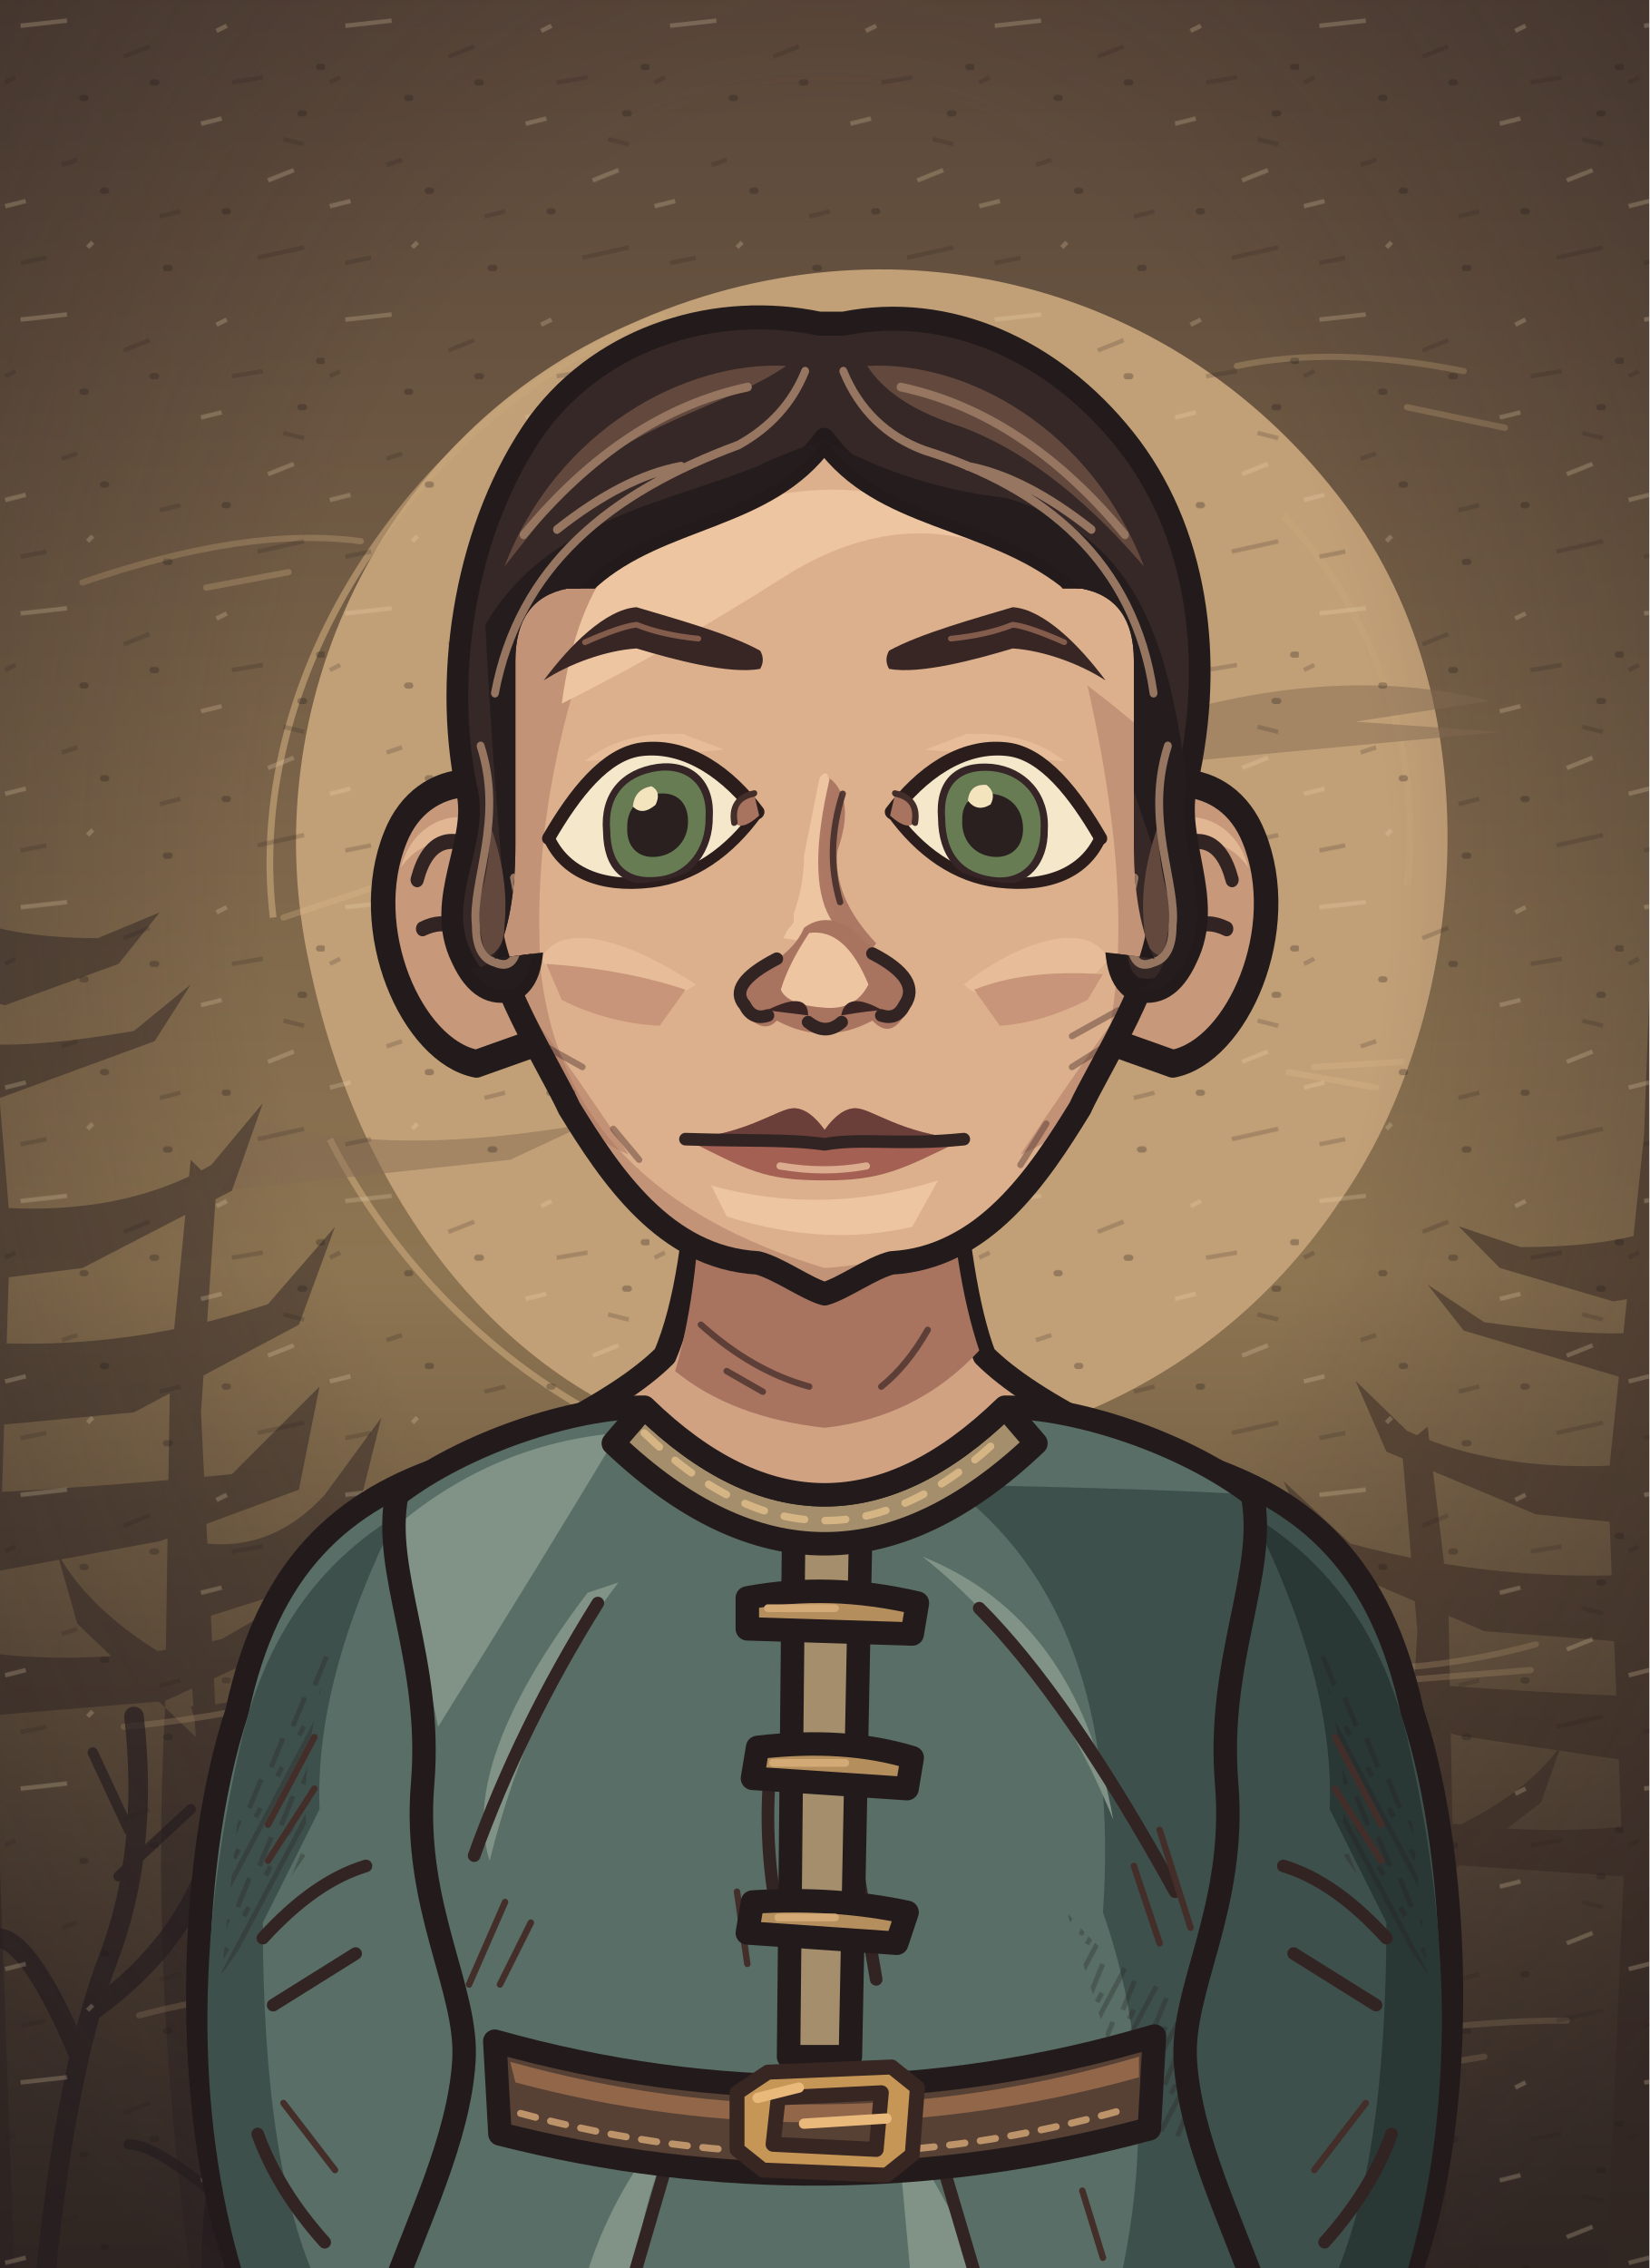
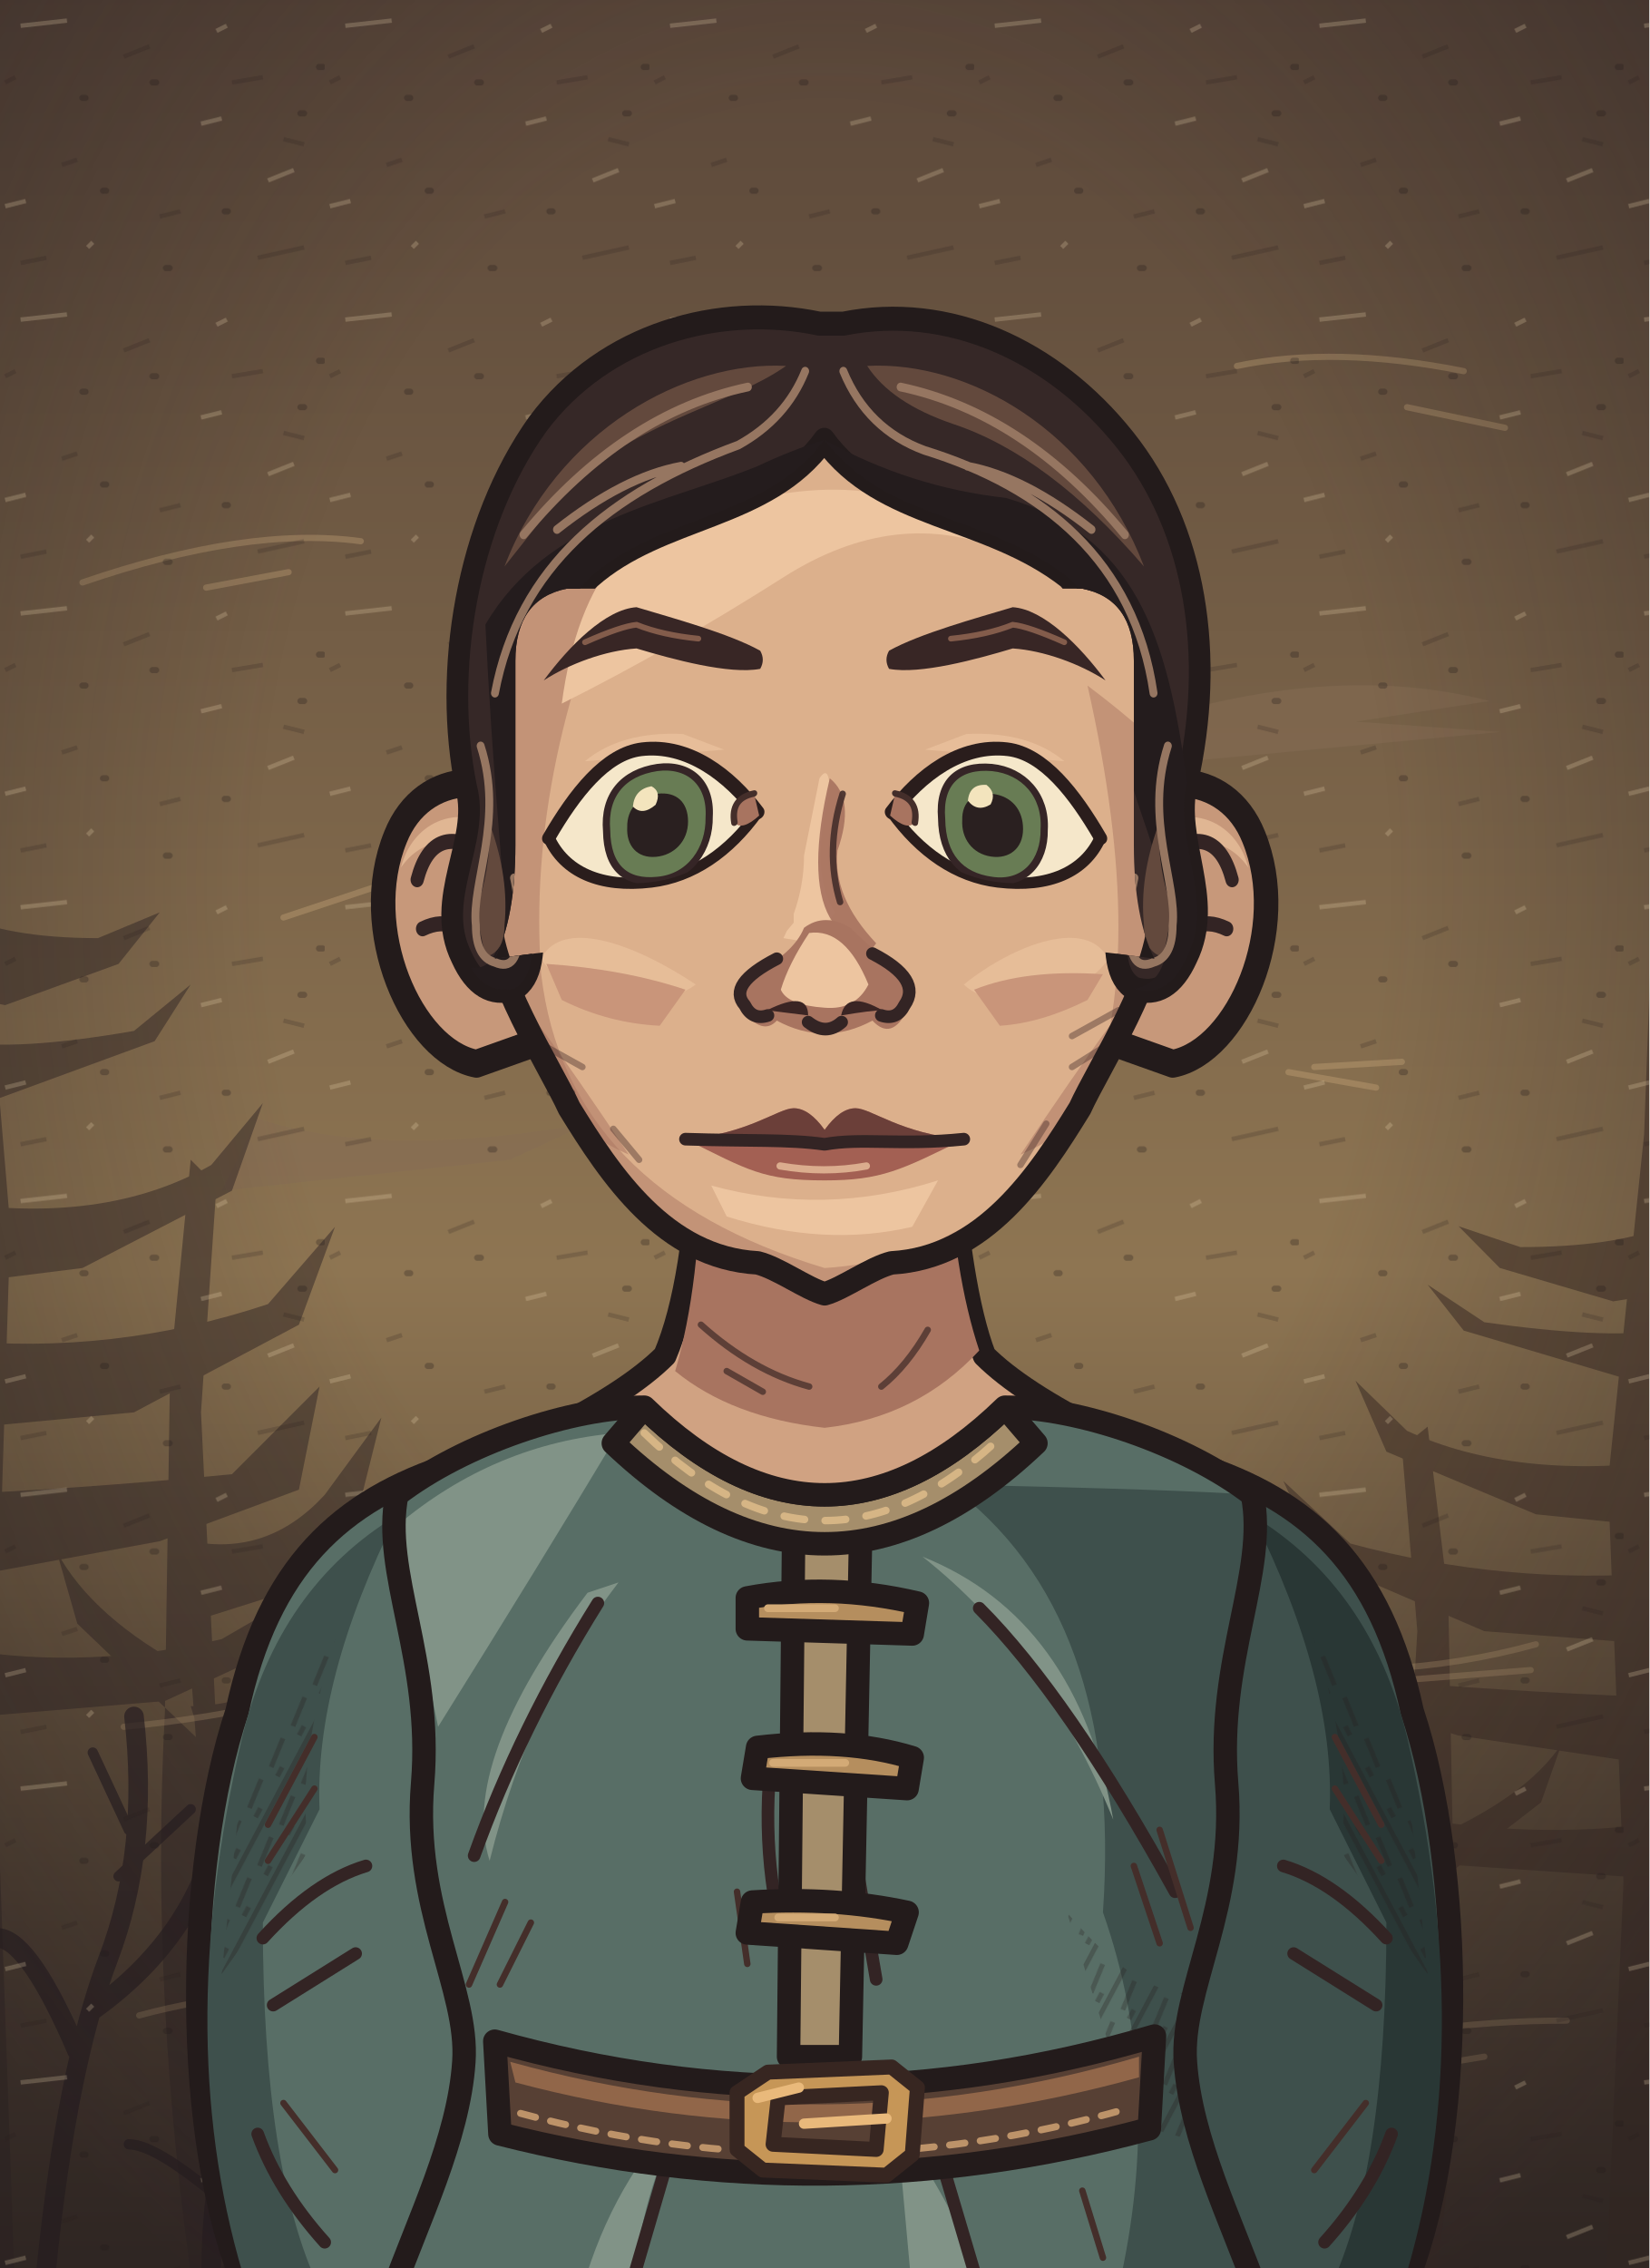
<svg xmlns="http://www.w3.org/2000/svg" xmlns:xlink="http://www.w3.org/1999/xlink" aria-labelledby="title" width="320" height="440" viewBox="0 0 320 440" role="img">
  <defs>
    <style>
      .edge {stroke:#231b1b;stroke-width:4.55;stroke-linecap:round;stroke-linejoin:round}
      .seam {fill:none;stroke:#332424;stroke-width:2.45;stroke-linecap:round;stroke-linejoin:round}
      .etch {fill:none;stroke:#442e2a;stroke-width:1.25;stroke-linecap:round}
      .hair-line {fill:none;stroke:#967661;stroke-width:1.45;stroke-linecap:round}
      .white {fill:#f5e7ca;stroke:#2a1d1c;stroke-width:2.65;stroke-linejoin:round}
      .label {fill:#efdfc1;font:600 20px Georgia,serif}
      .muted {fill:#b8aa96;font:13px 'Segoe UI',sans-serif}
      .section {fill:#dcbb8e;font:600 14px 'Segoe UI',sans-serif}
    </style>
    <linearGradient id="umber" x2="0" y2="1" gradientUnits="objectBoundingBox">
      <stop stop-color="#594639" />
      <stop offset=".56" stop-color="#8e7552" />
      <stop offset="1" stop-color="#3c3029" />
    </linearGradient>
    <linearGradient id="ash" x2="0" y2="1" gradientUnits="objectBoundingBox">
      <stop stop-color="#3b423d" />
      <stop offset=".56" stop-color="#7a7d67" />
      <stop offset="1" stop-color="#242b28" />
    </linearGradient>
    <linearGradient id="rose" x2="0" y2="1" gradientUnits="objectBoundingBox">
      <stop stop-color="#51404a" />
      <stop offset=".56" stop-color="#8a6972" />
      <stop offset="1" stop-color="#372c33" />
    </linearGradient>
    <pattern id="paper-grain" width="63" height="57" patternUnits="userSpaceOnUse">
      <path d="M1 16l2-1m21-4 5-2m16 7 6-1M12 32l3-1m16 11 4-1m20-14 4 1M4 51l5-1m41 0 9-2" fill="none" stroke="#231a1b" stroke-width=".85" opacity=".19" />
      <path d="M4 5l9-1m29 2 2-1M1 40l4-1m12 9 1-1m21-23 4-1m9 12 5-2" fill="none" stroke="#f0dbb5" stroke-width=".85" opacity=".23" />
      <path d="M16 19h.6m13-3h.7m28 6h.7m-39 15h.6m23 4h.6m-12 11h.7m29-39h.7" fill="none" stroke="#21191a" stroke-width="1.2" opacity=".28" stroke-linecap="round" />
    </pattern>
    <pattern id="ink-lines" width="7" height="9" patternUnits="userSpaceOnUse" patternTransform="rotate(28)">
      <path d="M1 -2V10m2.8-8 .6 6m1.9-1v5" stroke="#271d1d" stroke-width=".95" fill="none" opacity=".65" />
    </pattern>
    <radialGradient id="vignette" cx=".5" cy=".39" r=".72">
      <stop offset=".47" stop-color="#20191c" stop-opacity="0" />
      <stop offset="1" stop-color="#20191c" stop-opacity=".48" />
    </radialGradient>
    <g id="firs" fill="currentColor">
      <path d="M10 439Q15 379 12 300L9 220 15 146 15 54 19 80 21 147 28 230 25 326 29 439Z" />
      <path d="M17 169Q27 174 45 174L57 169 49 179 27 187 17 185                M18 194Q29 196 52 192L63 183 56 194 26 205 16 207                M15 225Q46 230 67 218L77 206 71 223 42 238 18 241                M17 252Q48 255 78 245L91 230 84 249 52 266 20 269                M14 282Q40 281 71 278L88 261 84 281 57 291 19 298                M19 312Q43 316 69 310L88 299 84 310 58 322 22 325" />
      <path d="M6 312 0 315V284L11 285M0 266 13 270V250L0 249M0 220 15 221 15 206 0 202                M0 180 16 181V167L0 165M0 141 15 150V138L0 133M0 112 17 127V118L0 104" />
      <path d="M64 440Q55 380 58 324L59 258 63 217 68 222 65 266 68 328 76 440Z                M63 291Q78 294 89 282L100 267 96 283 81 301 62 307                M63 323Q80 323 106 304L98 321 68 339                M63 316Q44 306 37 293L41 307 64 329Z" />
    </g>
    <g id="brambles" fill="none" stroke="currentColor" stroke-linecap="round" stroke-linejoin="round">
      <path stroke-width="3.8" d="M9 440Q13 401 21 380T26 333m-8 57Q39 375 43 352m-28 46Q6 377 0 376M41 440Q41 402 63 385m-20 44q26-6 39-30" />
      <path stroke-width="2" d="M23 364l14-13m-12 4-7-15m20 29 17-4m-15-1 1-11m13 49 2-17m2 14 18-5m-34 32q-12-10-17-10" />
    </g>
    <g id="night-scratches" fill="none" stroke="currentColor" stroke-width="1.2" stroke-linecap="round">
      <path d="M16 113q32-11 54-8m-30 9 16-3m184-40q19-4 44 1m-11 7 19 4                M24 335q33-3 68-16m-44 16 26-4m164-9q31 5 60-3m-39 8 38-3                M27 391q22-6 52-5m168 14q28-8 57-8m-40 11 24-4                M55 178l18-6m177 36 17 3m-12-4 17-1" />
    </g>
    <g id="shirt-setting">
      <rect width="320" height="440" fill="url(#umber)" />
-       <path d="M60 187C49 137 74 84 122 63c51-23 107-8 139 35 30 40 23 101-1 135-24 36-65 54-110 49-44-4-79-42-90-95Z" fill="#c2a077" />
-       <path d="M53 178C47 128 84 78 129 61m-65 160c22 43 65 68 103 66m82-187c19 20 27 48 24 72" fill="none" stroke="#c6a578" stroke-width="1.3" opacity=".65" />
      <path d="M50 217q24 8 64 1l-15 7-56 6m176-90q39-13 70-5l-26 4 28 2-64 6" fill="#856c54" opacity=".5" />
      <use xlink:href="#firs" style="color:#342827" opacity=".52" transform="translate(-26 8)" />
      <use xlink:href="#firs" style="color:#413128" opacity=".58" transform="translate(340 101) scale(-1 .81)" />
      <use xlink:href="#night-scratches" style="color:#dfbb87" opacity=".28" />
      <use xlink:href="#brambles" style="color:#291f22" opacity=".71" />
      <rect width="320" height="440" fill="url(#vignette)" />
      <rect width="320" height="440" fill="url(#paper-grain)" />
    </g>
    <g id="armor-setting">
      <rect width="320" height="440" fill="url(#ash)" />
-       <path d="M48 164c1-51 34-91 83-101 48-11 98 1 130 36 37 39 36 93 8 136-20 30-75 59-121 49-56-12-101-60-100-120Z" fill="#a5a48a" />
-       <path d="M54 144q8-48 53-66m108 5c39 15 61 39 68 68m-44 107q-41 31-93 30" fill="none" stroke="#bec0a0" stroke-width="1.2" opacity=".56" />
      <path d="M42 173q49-4 68 3l-43 6 25 3-49 4m151 35q47 10 104-6l-26 14-62 8Z" fill="#707764" opacity=".48" />
      <use xlink:href="#firs" style="color:#27312c" opacity=".64" transform="translate(-36 30)" />
      <use xlink:href="#firs" style="color:#303833" opacity=".75" transform="translate(324 45) scale(-.86 1.03)" />
      <use xlink:href="#brambles" style="color:#252a27" opacity=".62" transform="translate(319 10) scale(-1 1)" />
      <use xlink:href="#night-scratches" style="color:#d8d8a9" opacity=".28" transform="translate(-2 21)" />
      <rect width="320" height="440" fill="url(#vignette)" />
      <rect width="320" height="440" fill="url(#paper-grain)" />
    </g>
    <g id="woman-setting">
      <rect width="320" height="440" fill="url(#rose)" />
-       <path d="M56 160C60 107 95 74 142 65c47-9 100 15 121 50 23 39 19 90-12 126-31 39-73 55-115 44-52-13-85-74-80-125Z" fill="#b18b83" />
-       <path d="M61 126c15-36 40-55 84-63m97 38c27 25 36 61 29 98m-201 25q14 29 42 47" fill="none" stroke="#d0a69a" stroke-width="1.2" opacity=".58" />
      <path d="M44 235q40-4 76-1l-20 6-36 2 19 3-44 5m183-50q35 3 60-3l-24 9-31 2" fill="#775d65" opacity=".6" />
      <use xlink:href="#firs" style="color:#3b2b34" opacity=".58" transform="translate(-20 84) scale(.86 .91)" />
      <use xlink:href="#firs" style="color:#3d2e39" opacity=".68" transform="translate(327 54) scale(-.85 .98)" />
      <path d="M300 440q-2-82-6-173l-9-103 7-35 12 42 9 98 7 171Z                M294 195q-10-18-25-24l-15-1 13-4 11 2 18 15                M285 162q-13-22-34-27l-7 4 7-11 17 4 20 17                M303 242q-18-23-36-27l-13 3 15-9 11 2 21 15" fill="#3a2b33" opacity=".64" />
      <use xlink:href="#brambles" style="color:#2d2229" opacity=".8" transform="translate(12 6)" />
      <use xlink:href="#night-scratches" style="color:#e1b8a8" opacity=".28" transform="translate(0 7)" />
      <rect width="320" height="440" fill="url(#vignette)" />
      <rect width="320" height="440" fill="url(#paper-grain)" />
    </g>
    <pattern id="mail-rings" width="14" height="13" patternUnits="userSpaceOnUse" patternTransform="rotate(-7)">
      <path d="M-1 2q3-3 6 0 1 3-2 5Q0 8-1 5M6 2q3-3 6 0 1 3-2 5Q7 8 6 5M3 8q3-3 6 0 1 3-2 5-3 1-4-2M10 8q3-3 6 0" fill="none" stroke="#2d2c28" stroke-width="1.6" stroke-linecap="round" />
      <path d="M-.5 4q1.5-2 3-1m5 1q1.4-2 3-1M4 10q1.5-2 3-1m4 1q1.4-2 3-1" fill="none" stroke="#9a9b87" stroke-width="1.12" opacity=".78" stroke-linecap="round" />
    </pattern>
    <pattern id="armor-plates" width="47" height="24" patternUnits="userSpaceOnUse" patternTransform="translate(4 4) rotate(2)">
      <path d="M1 0l21 .7 1 18-3 3-17-1-1-4Zm24 1 19-1 2 15-3 7-19-2Z" fill="#85867a" stroke="#352e2a" stroke-width="1.75" stroke-linejoin="round" />
      <path d="M2 2l18 .2-.2 4L5 7 4 17Zm24 0 16-1 1 4-14 2-3 10Z" fill="#a9a58d" />
      <path d="M19 4l4 14-3 3-16-1 13-4Zm22 2 4 10-2 5-17-1 13-4Z" fill="#62655f" />
      <path d="M7 7l1-.5m6 12 3-2m16-7 5-1m-7 5 4-2" fill="none" stroke="#d0c0a0" stroke-width=".9" opacity=".76" />
      <path d="M6 12q2-2 2.7 1-1 2.2-2.7.5Zm12 1q1.8-2 2.4.6-1 2.6-2.5.8Zm11 1q1-2.2 2.8-1-.2 2.9-2.8 2.1Zm12-2q2.2-1.4 2.3.8-1 2.3-2.3.5Z" fill="#3c342d" />
    </pattern>
    <clipPath id="portrait-frame">
      <rect width="320" height="440" />
    </clipPath>
    <clipPath id="wardrobe-torso-mask">
      <path d="M125 273 C111 273 90 280 77 290 C74 305 84 322 82 346 C80 370 91 386 90 400 C89 415 81 431 76 445 H244 C239 431 231 415 230 400 C229 386 240 370 238 346 C236 322 246 305 243 290 C230 280 209 273 195 273 Q160 307 125 273Z" />
    </clipPath>
    <clipPath id="face-shape-clip">
      <path d="M 160 73 C 191 73 219 90 223 128 C 224 143 225 164 225 177 C 225 189 213.19 207 209.55 215 C 201.55 228 191 244 173 245 C 169 246 163.6 250 160 251 C 156.4 250 151 246 147 245 C 129 244 118.45 228 110.45 215 C 106.81 207 95 189 95 177 C 95 164 96 143 97 128 C 101 90 129 73 160 73 Z" />
    </clipPath>
    <clipPath id="face-features-eye-left">
      <path d="M-21 0 C-16 -8 -10 -15 -3 -15 C6 -15 14 -8 19.5 0 C14 7 7 11 -1 11 C-11 11 -18 7 -21 0Z" />
    </clipPath>
    <clipPath id="face-features-eye-right">
      <path d="M-21 0 C-16 -8 -10 -15 -3 -15 C6 -15 14 -8 19.5 0 C14 7 7 11 -1 11 C-11 11 -18 7 -21 0Z" />
    </clipPath>
    <clipPath id="face-features-nose-bridge">
      <path d="M154 144H167V179L172 185V187H149V185L154 179Z" />
    </clipPath>
    <clipPath id="headgear-hair-face">
      <path d="M25 0H295V337H25ZM110 114.2Q100 116.2 100 128.2V164Q100 178 96 186Q160 177 224 186Q220 178 220 164V128.2Q220 116.2 210 114.2Z" />
    </clipPath>
    <clipPath id="hair-crown-clip">
      <path d="M85 153C80 131 85 103 100 84C114 67 138 61 159 65Q161 65 164 65C186 61 208 70 223 87C238 104 242 128 236 152C233 163 242 174 236 185Q232 193 225 191C217 187 224 170 222 150C222 133 218 120 211 113C194 101 172 102 160 87C148 102 126 101 111 113C103 120 99 133 98 150C96 170 103 187 95 191Q88 193 84 185C78 174 88 163 85 153Z" />
    </clipPath>
  </defs>
  <g clip-path="url(#portrait-frame)">
    <use xlink:href="#shirt-setting" />
    <g data-part="neck">
      <g id="face-shape-neck">
        <path d="M 136 219 Q 135 249 129 263 Q 122 270 106 278 L 123 301 197 301 214 278 Q 198 270 191 263 Q 186 250 184 219 Z" fill="#d0a282" class="edge" />
        <path d="M 136 224 184 224 Q 185 247 190 262 Q 178 275 160 277 Q 142 275 131 266 Q 136 249 136 224 Z" fill="#a87460" />
        <path d="M 136 257 q 10 9 21 12 m -16 -3 7 4 m 32 -12 q -4 7 -9 11" class="etch" opacity=".75" />
      </g>
    </g>
    <path d="M88 284 C66 291 52 304 46 332 C36 362 35 415 48 445 H87 L106 336Z" fill="#586e66" class="edge" />
    <path d="M47 337 Q54 308 77 294 Q61 326 62 351 L51 373 Q51 421 62 444 H48 Q33 397 47 337Z" fill="#3e504c" />
    <path d="M46 354 Q57 326 66 315 Q57 342 60 359 L43 383Z" fill="url(#ink-lines)" opacity=".44" />
    <path d="M51 376 q10 -11 20 -14 m-18 27 16 -10 M50 414 q4 11 13 21" class="seam" />
    <path d="M52 354 l9 -17 m-9 24 9 -14 m-6 61 10 13" class="etch" />
    <g transform="translate(320 0) scale(-1 1)">
      <path d="M88 284 C66 291 52 304 46 332 C36 362 35 415 48 445 H87 L106 336Z" fill="#3e504c" class="edge" />
      <path d="M47 337 Q54 308 77 294 Q61 326 62 351 L51 373 Q51 421 62 444 H48 Q33 397 47 337Z" fill="#293735" />
      <path d="M46 354 Q57 326 66 315 Q57 342 60 359 L43 383Z" fill="url(#ink-lines)" opacity=".44" />
      <path d="M51 376 q10 -11 20 -14 m-18 27 16 -10 M50 414 q4 11 13 21" class="seam" />
      <path d="M52 354 l9 -17 m-9 24 9 -14 m-6 61 10 13" class="etch" />
    </g>
    <path d="M125 273 C111 273 90 280 77 290 C74 305 84 322 82 346 C80 370 91 386 90 400 C89 415 81 431 76 445 H244 C239 431 231 415 230 400 C229 386 240 370 238 346 C236 322 246 305 243 290 C230 280 209 273 195 273 Q160 307 125 273Z" fill="#586e66" />
    <g data-part="torso" clip-path="url(#wardrobe-torso-mask)">
      <path d="M77 296 Q96 280 120 278 Q105 303 85 335Z" fill="#819387" />
      <path d="M184 288 Q230 289 243 290 L260 444 H217 Q226 405 214 371 Q218 313 184 288Z" fill="#3e504c" />
      <path d="M78 344 Q88 359 84 381 L69 402 L61 359Z" fill="#3e504c" />
      <path d="M207 371 Q223 390 235 386 L234 416 L220 412Z" fill="url(#ink-lines)" opacity=".42" />
      <path d="M120 307 Q103 329 95 361 Q89 342 114 309Z M179 302 Q209 314 216 353 Q203 321 179 302Z" fill="#819387" />
      <path d="M133 409 Q124 426 123 444 H113 Q119 423 133 409Z M174 412 Q184 426 192 445 H177Z" fill="#819387" />
      <path d="M116 311 Q101 335 92 360 M190 312 Q207 329 228 367 M150 338 q-3 22 3 42 m11 -31 6 35 M129 421 l-7 24 m60 -28 8 27" class="seam" />
      <path d="M98 369 l-7 16 m12 -12 -6 12 M225 355 l6 19 m-11 -12 5 15 M143 367 l2 14 m65 44 4 13" class="etch" />
      <path d="M154 296 167 297 165 399 153 399Z" fill="#a58e6b" class="edge" />
      <path d="M145 310q16 -3 33 1l-1 6-32 -1Z M147 339q17 -2 30 2l-1 6-30 -2Z M146 369q16 -1 30 2l-2 6-29 -2Z" fill="#b58e5e" class="edge" />
      <path d="M149 312h13m-12 30h14m-13 30h11" fill="none" stroke="#d3aa76" stroke-width="1.5" stroke-linecap="round" />
      <path d="M125 273 Q160 307 195 273 L201 280 Q160 319 119 280Z" fill="#a58e6b" class="edge" />
      <path d="M125 278 Q160 312 195 278" fill="none" stroke="#d6b585" stroke-width="1.45" stroke-dasharray="4 4" stroke-linecap="round" />
    </g>
    <path d="M125 273 C111 273 90 280 77 290 C74 305 84 322 82 346 C80 370 91 386 90 400 C89 415 81 431 76 445 H244 C239 431 231 415 230 400 C229 386 240 370 238 346 C236 322 246 305 243 290 C230 280 209 273 195 273 Q160 307 125 273Z" fill="none" class="edge" />
    <g data-part="belt" clip-path="url(#wardrobe-torso-mask)">
      <path d="M96 396 Q160 414 224 395 L223 413 Q160 430 97 414Z" fill="#574034" class="edge" />
      <path d="M99 400 Q160 417 221 399 L221 403 Q160 420 100 404Z" fill="#916649" />
      <path d="M101 410 Q160 426 219 409" fill="none" stroke="#bd9369" stroke-width="1.35" stroke-dasharray="3 3" stroke-linecap="round" />
      <path d="M149 402l24 -1 5 4-1 13-5 4-24 -1-5 -4v-11Z M151 407l-1 9 20 1 1 -11Z" fill="#c69657" fill-rule="evenodd" stroke="#372621" stroke-width="2.9" stroke-linejoin="round" />
      <path d="M156 412l16 -1m-25 -4 8 -2" fill="none" stroke="#e9b97b" stroke-width="2" stroke-linecap="round" />
    </g>
    <g id="face-shape">
      <g id="face-shape-ears">
        <g transform="translate(105 179) scale(-1.046 1.19)">
          <path d="M -4 -15 C 7 -26 22 -25 27 -14 C 34 1 24 21 12 23 L -4 18 Z" fill="#c7987a" class="edge" />
          <path d="M 7 -15 C 16 -20 24 -16 26 -9 C 22 -14 16 -14 13 -11 L 10 -1 Z" fill="#edc5a0" opacity=".66" />
          <path d="M 23 -7 Q 20 -17 10 -11 L 7 2 M 22 1 Q 15 -2 11 6" class="seam" />
        </g>
        <g transform="translate(215 179) scale(1.046 1.19)">
          <path d="M -4 -15 C 7 -26 22 -25 27 -14 C 34 1 24 21 12 23 L -4 18 Z" fill="#c7987a" class="edge" />
          <path d="M 7 -15 C 16 -20 24 -16 26 -9 C 22 -14 16 -14 13 -11 L 10 -1 Z" fill="#edc5a0" opacity=".66" />
          <path d="M 23 -7 Q 20 -17 10 -11 L 7 2 M 22 1 Q 15 -2 11 6" class="seam" />
        </g>
      </g>
      <path d="M 160 73 C 191 73 219 90 223 128 C 224 143 225 164 225 177 C 225 189 213.19 207 209.55 215 C 201.55 228 191 244 173 245 C 169 246 163.6 250 160 251 C 156.4 250 151 246 147 245 C 129 244 118.45 228 110.45 215 C 106.81 207 95 189 95 177 C 95 164 96 143 97 128 C 101 90 129 73 160 73 Z" fill="#dcb08c" />
      <g clip-path="url(#face-shape-clip)">
        <path d="M 70 141 Q 104 91 123 103 Q 102 148 105 189 Q 110 231 160 246 Q 192 244 211 214 Q 223 186 211 133 Q 235 151 250 174 L 250 265 70 265 Z" fill="#c39377" />
        <path d="M 109 136.5 Q 114 99 142 98 Q 173 89 195 107 Q 174 98 152 112 Q 130 126 109 136.5 Z" fill="#edc5a0" />
        <g transform="translate(160 0) scale(-1 1)">
          <path d="M 25 191 C 37 183 51 178 55 186 C 51 193 34 197.667 25 191 Z" fill="#edc5a0" opacity=".605" />
          <path d="M 27 192 Q 39 188 54 187 L 51 194 Q 42 198.5 32 199 Z" fill="#c9957a" />
          <path d="M 56 198 Q 48 209 38 224 Q 52 218 62 202 Z" fill="#a87460" opacity=".51" />
        </g>
        <g transform="translate(160 0) scale(1 1)">
          <path d="M 27 191 C 37 183 51 178 55 186 C 51 193 34 197.667 27 191 Z" fill="#edc5a0" opacity=".605" />
          <path d="M 29 192 Q 39 188 54 189 L 51 194 Q 42 198.5 34 199 Z" fill="#c9957a" />
          <path d="M 56 198 Q 48 209 38 224 Q 52 218 62 202 Z" fill="#a87460" opacity=".51" />
        </g>
        <path d="M 92 183 Q 99 211 120 232 L 132 247 119 248 Q 98 234 85 212 Z M 229 184 Q 224 217 203 241 L 193 250 209 247 Q 230 233 240 211 Z" fill="url(#ink-lines)" opacity=".42" />
        <path d="M 138 230 Q 160 236 182 229 L 177 238 Q 160 242 141 236 Z" fill="#edc5a0" />
        <path d="M 104 202 l 9 5 m -8 1 6 4 m 97 -11 9 -5 m -9 11 8 -5 m -97 17 5 6 m 74 1 5 -8" class="etch" opacity=".42" />
      </g>
      <path d="M 160 73 C 191 73 219 90 223 128 C 224 143 225 164 225 177 C 225 189 213.19 207 209.55 215 C 201.55 228 191 244 173 245 C 169 246 163.6 250 160 251 C 156.4 250 151 246 147 245 C 129 244 118.45 228 110.45 215 C 106.81 207 95 189 95 177 C 95 164 96 143 97 128 C 101 90 129 73 160 73 Z" fill="none" class="edge" />
    </g>
    <g clip-path="url(#face-shape-clip)">
      <g data-part="eyes">
        <g transform="matrix(1 -0.12 0 1 127.5 160)">
          <path d="M-14 -14 Q-7 -19 5 -17 L13 -13" fill="#edc5a0" opacity=".65" />
          <path d="M-21 0 C-16 -8 -10 -15 -3 -15 C6 -15 14 -8 19.5 0 C14 7 7 11 -1 11 C-11 11 -18 7 -21 0Z" class="white" style="stroke-width:2.15" />
          <g clip-path="url(#face-features-eye-left)">
            <g transform="translate(0 0) scale(1 1)">
              <path d="M-9.8 0 C-10.4 -7 -6.6 -10.9 0 -11.1 C6.1 -11.2 10.5 -7 10.1 -.3 C10.2 5.9 6.4 11 0 10.8 C-6.1 10.7 -9.7 7.2 -9.8 0Z" fill="#687c54" stroke="#352526" stroke-width="1.4" />
              <path d="M-5.8 -.2C-5.9-3.8-3.5-6 .1-6 3.8-6 6-3.6 6 .1 6 3.9 3.3 6.3-.2 6.2-3.9 6.1-6 3.3-5.8-.2Z" fill="#2a2020" />
              <path d="M-4.7-4.1Q-4.4-7.4-1.1-7.6 .9-6.3-.3-3.9-2.9-2-4.7-4.1Z" fill="#f3e4bd" />
            </g>
          </g>
          <path d="M-21 0 C-16 -8 -10 -15 -3 -15 C6 -15 14 -8 19.5 0" fill="none" stroke="#2a1d1c" stroke-width="2.65" stroke-linecap="round" />
          <path d="M18.8 -3.8 Q14.2 -3.4 15 1.4 Q16.5 3.2 19.8 .6Z" fill="#a87460" />
          <path d="M18.8 -3.8 Q14.2 -3.4 15 1.4" class="etch" />
        </g>
        <g transform="matrix(-1 -0.12 0 1 192.5 160)">
          <path d="M-14 -14 Q-7 -19 5 -17 L13 -13" fill="#edc5a0" opacity=".65" />
          <path d="M-21 0 C-16 -8 -10 -15 -3 -15 C6 -15 14 -8 19.5 0 C14 7 7 11 -1 11 C-11 11 -18 7 -21 0Z" class="white" style="stroke-width:2.15" />
          <g clip-path="url(#face-features-eye-right)">
            <g transform="translate(0 0) scale(-1 1)">
              <path d="M-9.8 0 C-10.4 -7 -6.6 -10.9 0 -11.1 C6.1 -11.2 10.5 -7 10.1 -.3 C10.2 5.9 6.4 11 0 10.8 C-6.1 10.7 -9.7 7.2 -9.8 0Z" fill="#687c54" stroke="#352526" stroke-width="1.4" />
              <path d="M-5.8 -.2C-5.9-3.8-3.5-6 .1-6 3.8-6 6-3.6 6 .1 6 3.9 3.3 6.3-.2 6.2-3.9 6.1-6 3.3-5.8-.2Z" fill="#2a2020" />
              <path d="M-4.7-4.1Q-4.4-7.4-1.1-7.6 .9-6.3-.3-3.9-2.9-2-4.7-4.1Z" fill="#f3e4bd" />
            </g>
          </g>
          <path d="M-21 0 C-16 -8 -10 -15 -3 -15 C6 -15 14 -8 19.5 0" fill="none" stroke="#2a1d1c" stroke-width="2.65" stroke-linecap="round" />
          <path d="M18.8 -3.8 Q14.2 -3.4 15 1.4 Q16.5 3.2 19.8 .6Z" fill="#a87460" />
          <path d="M18.8 -3.8 Q14.2 -3.4 15 1.4" class="etch" />
        </g>
      </g>
      <g data-part="brows">
        <g transform="matrix(1 0 0 1 127.5 129)">
          <path d="M-22 3 C-17 -3.76 -10 -10.8 -4 -11.2 C3 -9.1 14 -6.1 20 -2.76 Q21 -1 20 0.76 C14 1.9 3 -1.1 -4 -3.2 C-10 -2.8 -17 -0.24 -22 3Z" fill="#382625" />
          <path d="M-14 -4.4 Q-7 -7.5 -4 -7.8 Q1 -5.8 8 -5.1" fill="none" stroke="#835c4b" stroke-width="1.1" stroke-linecap="round" />
        </g>
        <g transform="matrix(-1 0 0 1 192.5 129)">
          <path d="M-22 3 C-17 -3.76 -10 -10.8 -4 -11.2 C3 -9.1 14 -6.1 20 -2.76 Q21 -1 20 0.76 C14 1.9 3 -1.1 -4 -3.2 C-10 -2.8 -17 -0.24 -22 3Z" fill="#382625" />
          <path d="M-14 -4.4 Q-7 -7.5 -4 -7.8 Q1 -5.8 8 -5.1" fill="none" stroke="#835c4b" stroke-width="1.1" stroke-linecap="round" />
        </g>
      </g>
      <g data-part="nose">
        <g clip-path="url(#face-features-nose-bridge)">
          <path d="M159 151 Q161 148 161 154 Q157 169 162 177 L158 183 152 182 Q156 174 156 166Z" fill="#edc5a0" />
          <path d="M161 151 Q166 155 162.5 165 Q161.5 174 170 183 L167 187 161 178 Q156.5 170 161 151Z" fill="#a87460" opacity=".93" />
          <path d="M163.5 154 Q160 165 163 175" class="etch" opacity=".9" />
        </g>
        <path d="M156 180 Q160 177 165 180 C167 182 169.28 184 174 188 Q178 192 176 196 Q173 202 169.28 198 Q160 203 150.72 198 Q148 201 144 196 Q142 192 146 189 Q154 185 156 180Z" fill="#a87460" />
        <path d="M157 181 Q164 180 168.5 191 Q165.95 196 160 195.5 Q152.775 195 151.5 192 Q153 187 157 181Z" fill="#edc5a0" />
        <path d="M150.72 186 Q141 191 144.5 195 Q146 198 149 197 M169.28 185 Q179 190 175.5 195 Q174 198 171 197" class="seam" />
        <path d="M148.8 196 q8 -4 8 1 q-8 -1 -8 -1Z M163.2 197 q1 -5 8 -1 q-2 0 -8 1Z" fill="#3b2524" />
        <path d="M156.8 198.3 Q160.25 201 163.3 198.3" class="seam" />
      </g>
      <g data-part="mouth">
        <path d="M133 221 C145.15 220 151 215 154 215 Q157 215 160 219.2 Q163 215 166 215 C169 215 174.85 220 187 221 C174.85 227 171 229 160 229 C148 229 145.15 227 133 221Z" fill="#a36053" />
        <path d="M133 221 C145.15 220 151 215 154 215 Q157 215 160 219.2 Q163 215 166 215 C169 215 174.85 220 187 221 C174.85 222.25 167 220.7 160 222 C153 221 145.15 221.4 133 221Z" fill="#56322f" opacity=".72" />
        <path d="M133 221 C145.15 221.4 153 221 160 222 C167 220.7 174.85 222.25 187 221" class="seam" />
        <path d="M151.36 226.2 Q160 227.7 168.1 226.2" fill="none" stroke="#edc5a0" stroke-width="1.4" stroke-linecap="round" opacity=".76" />
      </g>
    </g>
    <g id="hair-front">
      <g clip-path="url(#headgear-hair-face)">
        <g transform="matrix(0.926 0 0 1.024 11.765 -3.765)">
          <path d="M85 153C80 131 85 103 100 84C114 67 138 61 159 65Q161 65 164 65C186 61 208 70 223 87C238 104 242 128 236 152C233 163 242 174 236 185Q232 193 225 191C217 187 224 170 222 150C222 133 218 120 211 113C194 101 172 102 160 87C148 102 126 101 111 113C103 120 99 133 98 150C96 170 103 187 95 191Q88 193 84 185C78 174 88 163 85 153Z" fill="#362827" class="edge" />
          <g clip-path="url(#hair-crown-clip)">
            <path d="M89 122C102 102 127 99 146 92Q153 89 160 87C148 103 126 102 111 113C102 121 99 133 98 150C96 170 103 187 95 191Q89 192 86 187C94 188 93 174 92 163Q90 141 89 122Z M160 87Q178 96 198 98C225 105 232 124 236 152C233 163 242 174 236 185Q232 193 225 191Q232 190 232 180C231 163 223 155 223 143Q221 121 211 113C193 102 173 102 160 87Z" fill="#241c1d" />
            <path d="M93 111C104 85 131 72 152 73C141 80 123 83 107 95Z M169 73C190 72 216 85 227 111Q207 90 187 84Q174 80 169 73Z M87 176Q90 169 90 160Q94 170 93 179Q93 184 89 185Z M233 176Q230 169 230 160Q226 170 227 179Q227 184 231 185Z" fill="#63493d" />
            <path d="M91 135C96 111 115 97 142 88Q152 83 156 74 M97 105Q118 82 144 77M104 104Q118 94 130 92 M164 74Q169 85 181 89C206 96 225 110 229 135 M176 77Q202 82 223 105M190 92Q202 94 216 104 M88 145C93 159 86 171 87 179Q87 185 91 186Q96 188 96 180Q96 174 95 170 M232 145C227 159 234 171 233 179Q233 185 229 186Q224 188 224 180Q224 174 225 170" fill="none" stroke="#967661" stroke-width="1.65" stroke-linecap="round" stroke-linejoin="round" />
          </g>
        </g>
      </g>
    </g>
  </g>
</svg>
